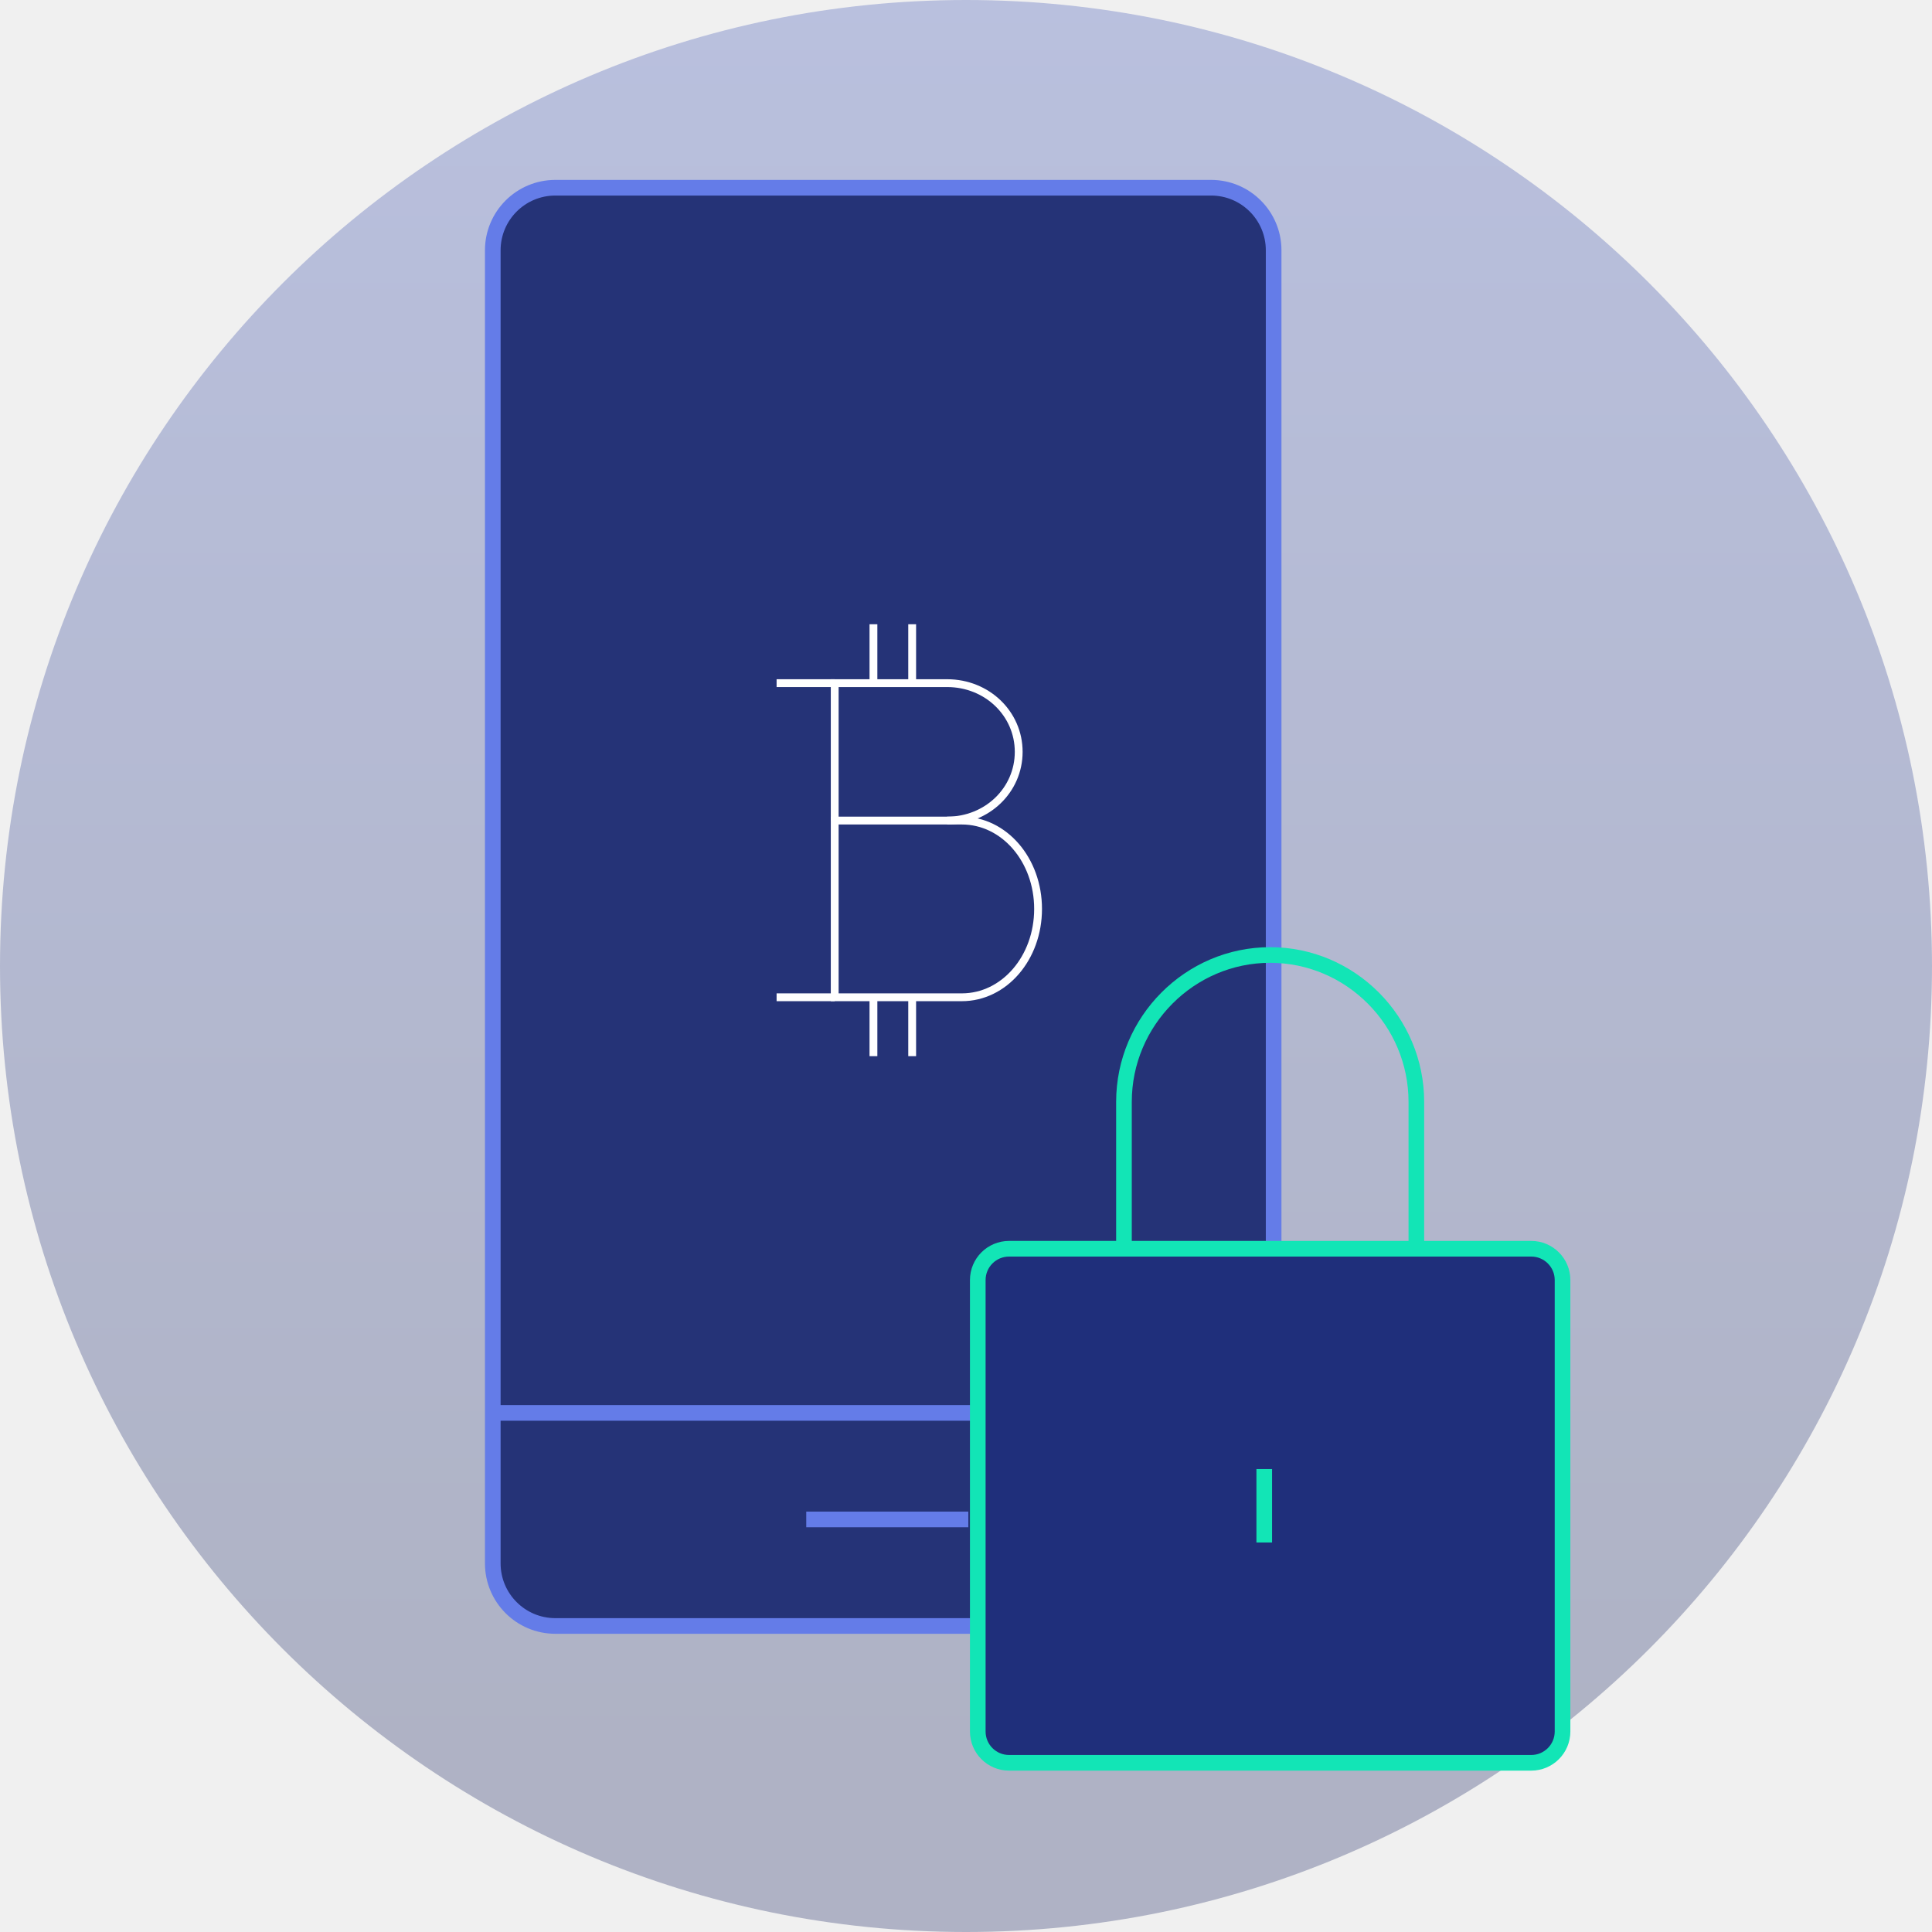
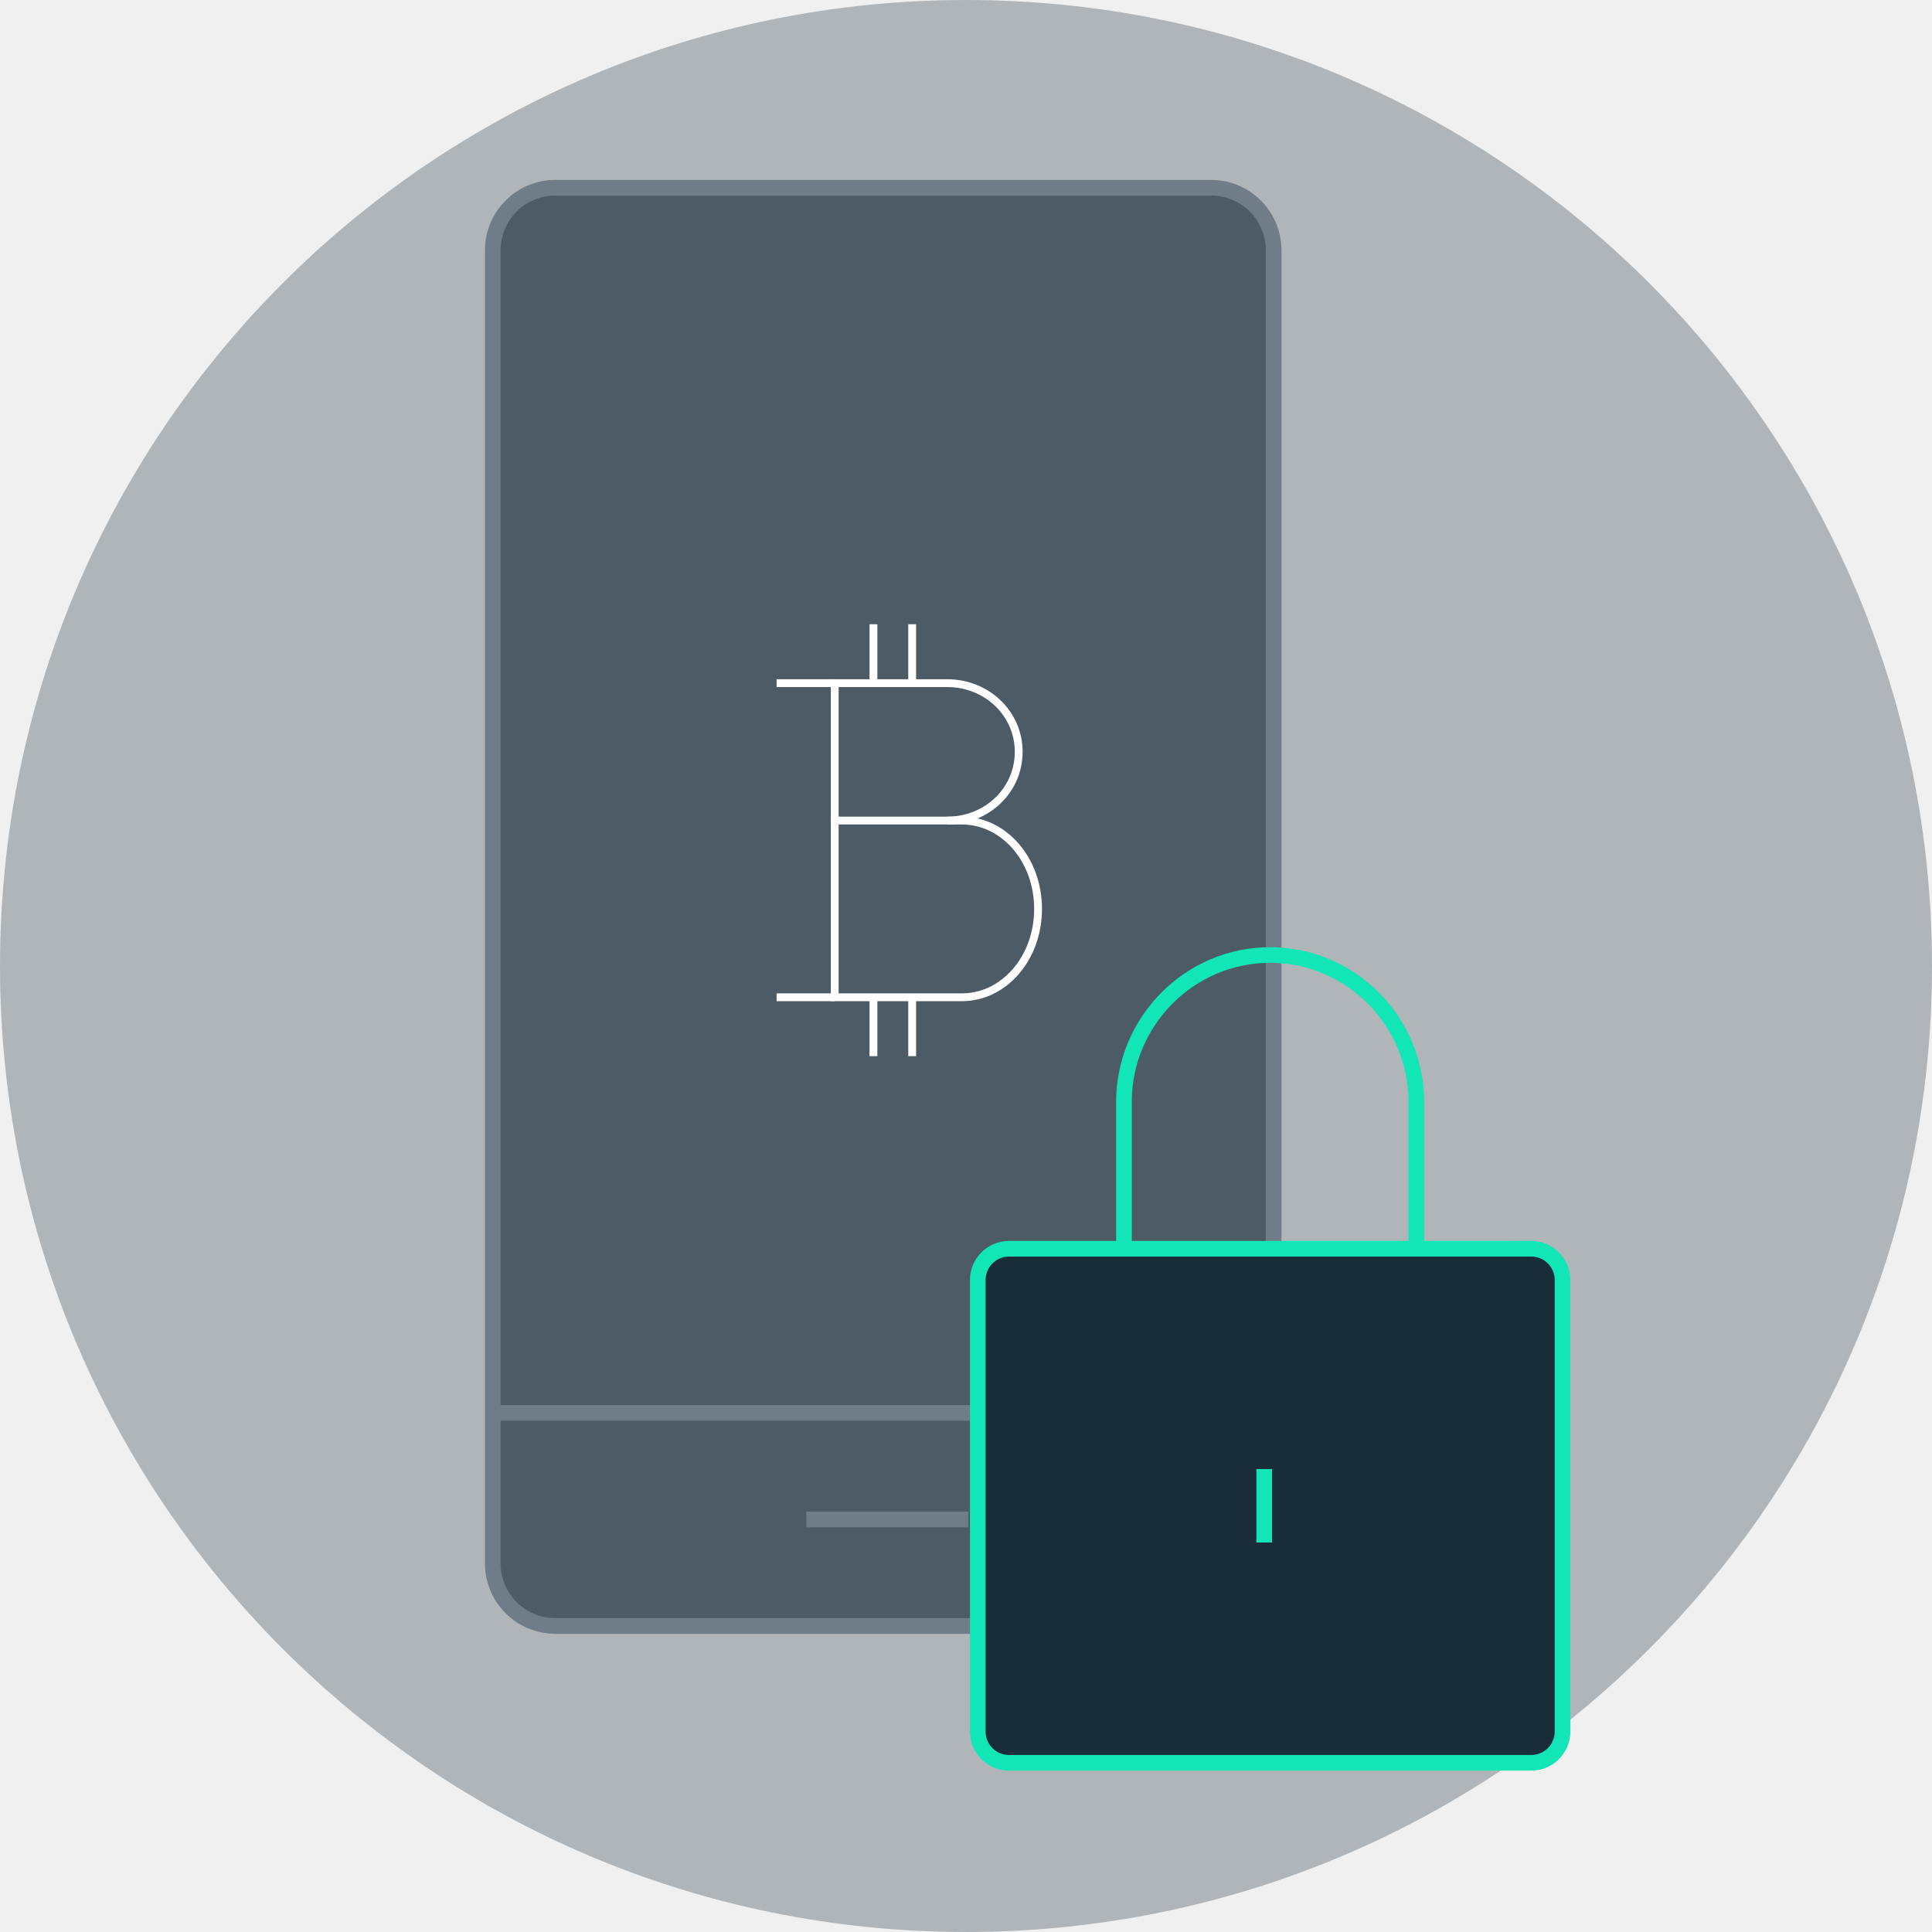
<svg xmlns="http://www.w3.org/2000/svg" width="247px" height="247px" viewBox="0 0 247 247" version="1.1">
  <defs>
    <linearGradient x1="50%" y1="0%" x2="50%" y2="89.467%" id="linearGradient-1">
-       <stop stop-color="#3950B5" offset="0%" />
-       <stop stop-color="#162360" offset="100%" />
+       <stop stop-color="#192C3A" offset="0%" />
+       <stop stop-color="#192C3A" offset="100%" />
    </linearGradient>
  </defs>
-   <g id="Onboarding" stroke="none" stroke-width="1" fill="none" fill-rule="evenodd">
-     <g id="0.2.3---Tour-3" transform="translate(-64, -210)">
-       <g id="bg-3" transform="translate(64, 210)">
-         <path d="M123.5,247 C191.707,247 247,191.707 247,123.5 C247,55.293 191.707,1.42108547e-14 123.5,1.42108547e-14 C55.293,1.42108547e-14 1.42108547e-14,55.293 1.42108547e-14,123.5 C1.42108547e-14,191.707 55.293,247 123.5,247 Z" id="Oval-2" fill="url(#linearGradient-1)" opacity="0.3" />
-         <rect id="Combined-Shape" stroke="#647CE8" stroke-width="2" fill="#253377" x="63" y="24" width="99.831" height="183.875" rx="8" />
-         <path d="M63.52,180.635 L162.311,180.635" id="Line" stroke="#647CE8" stroke-width="2" stroke-linecap="square" />
-         <path d="M104.076,194.255 L122.795,194.255" id="Line" stroke="#647CE8" stroke-width="2" stroke-linecap="square" />
-         <g id="Group-4" transform="translate(90, 76)" stroke="#FFFFFF">
-           <g id="top-up">
-             <g id="shopping-48px-outline_bitcoin" transform="translate(8.666667, 3.180606)">
-               <g id="Group" transform="translate(0.619048, 0.627502)">
-                 <path d="M12.381,0 L12.381,7.53" id="Shape" />
-                 <path d="M17.333,0 L17.333,7.53" id="Shape" />
-                 <path d="M12.381,47.69 L12.381,55.22" id="Shape" />
-                 <path d="M17.333,47.69 L17.333,55.22" id="Shape" />
-                 <path d="M0,47.69 L7.429,47.69" id="Shape-Copy" />
-                 <path d="M0,7.53 L7.429,7.53" id="Shape-Copy-2" />
-                 <path d="M7.429,25.1 L7.429,7.53 L21.804,7.53 C26.901,7.53 30.952,11.421 30.952,16.315 C30.952,21.21 26.901,25.1 21.804,25.1" id="Shape" />
-                 <path d="M7.429,47.69 L7.429,25.1 L23.679,25.1 C29.095,25.1 33.429,30.12 33.429,36.395 C33.429,42.67 29.095,47.69 23.679,47.69 L7.429,47.69 Z" id="Shape" />
+   <g id="Page-1" stroke="none" stroke-width="1" fill="none" fill-rule="evenodd">
+     <g id="tour-control">
+       <g id="Onboarding">
+         <g id="0.2.3---Tour-3">
+           <g id="bg-3">
+             <path d="M123.5,247 C191.707,247 247,191.707 247,123.5 C247,55.293 191.707,1.42108547e-14 123.5,1.42108547e-14 C55.293,1.42108547e-14 1.42108547e-14,55.293 1.42108547e-14,123.5 C1.42108547e-14,191.707 55.293,247 123.5,247 Z" id="Oval-2" fill="url(#linearGradient-1)" fill-rule="nonzero" opacity="0.3" />
+             <rect id="Combined-Shape" stroke="#707D89" stroke-width="2" fill-opacity="0.65" fill="#192C3A" fill-rule="nonzero" x="63" y="24" width="99.831" height="183.875" rx="8" />
+             <path d="M63.52,180.635 L162.311,180.635" id="Line" stroke="#707D89" stroke-width="2" stroke-linecap="square" />
+             <path d="M104.076,194.255 L122.795,194.255" id="Line" stroke="#707D89" stroke-width="2" stroke-linecap="square" />
+             <g id="Group-4" transform="translate(98, 79)" stroke="#FFFFFF">
+               <g id="top-up">
+                 <g id="shopping-48px-outline_bitcoin" transform="translate(0.666667, 0.180606)">
+                   <g id="Group" transform="translate(0.619048, 0.627502)">
+                     <path d="M12.381,0 L12.381,7.53" id="Shape" />
+                     <path d="M17.333,0 L17.333,7.53" id="Shape" />
+                     <path d="M12.381,47.69 L12.381,55.22" id="Shape" />
+                     <path d="M17.333,47.69 L17.333,55.22" id="Shape" />
+                     <path d="M0,47.69 L7.429,47.69" id="Shape-Copy" />
+                     <path d="M0,7.53 L7.429,7.53" id="Shape-Copy-2" />
+                     <path d="M7.429,25.1 L7.429,7.53 L21.804,7.53 C26.901,7.53 30.952,11.421 30.952,16.315 C30.952,21.21 26.901,25.1 21.804,25.1" id="Shape" />
+                     <path d="M7.429,47.69 L7.429,25.1 L23.679,25.1 C29.095,25.1 33.429,30.12 33.429,36.395 C33.429,42.67 29.095,47.69 23.679,47.69 L7.429,47.69 Z" id="Shape" />
+                   </g>
+                 </g>
              </g>
            </g>
+             <g id="Group-3" transform="translate(125, 122)" stroke="#12E5B6" stroke-width="2">
+               <rect id="Rectangle-path" fill="#192C3A" fill-rule="nonzero" x="0.005" y="37.648" width="74.76" height="65.721" rx="4" />
+               <path d="M18.695,37.648 L18.695,18.871 C18.695,8.543 27.106,0.093 37.385,0.093 L37.385,0.093 C47.665,0.093 56.076,8.543 56.076,18.871 L56.076,37.648" id="Shape" />
+               <path d="M36.63,65.815 L36.63,75.203" id="Shape" fill="#F9F9F9" fill-rule="nonzero" />
+             </g>
          </g>
-         </g>
-         <g id="Group-3" transform="translate(125, 122)" stroke="#12E5B6" stroke-width="2">
-           <rect id="Rectangle-path" fill="#1F2F7B" x="0.005" y="37.648" width="74.76" height="65.721" rx="4" />
-           <path d="M18.695,37.648 L18.695,18.871 C18.695,8.543 27.106,0.093 37.385,0.093 L37.385,0.093 C47.665,0.093 56.076,8.543 56.076,18.871 L56.076,37.648" id="Shape" />
-           <path d="M36.63,65.815 L36.63,75.203" id="Shape" fill="#F9F9F9" />
        </g>
      </g>
    </g>
  </g>
</svg>
